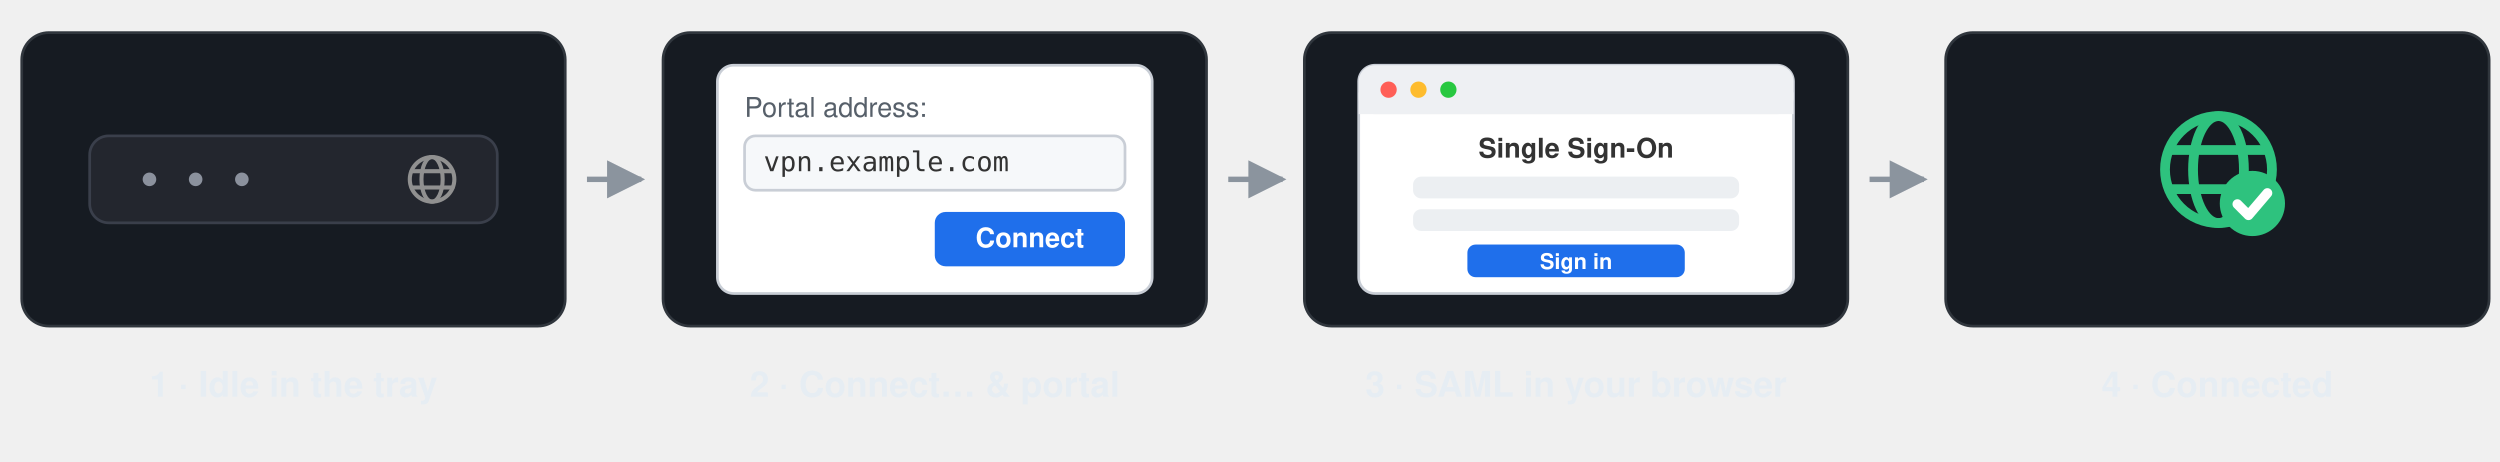
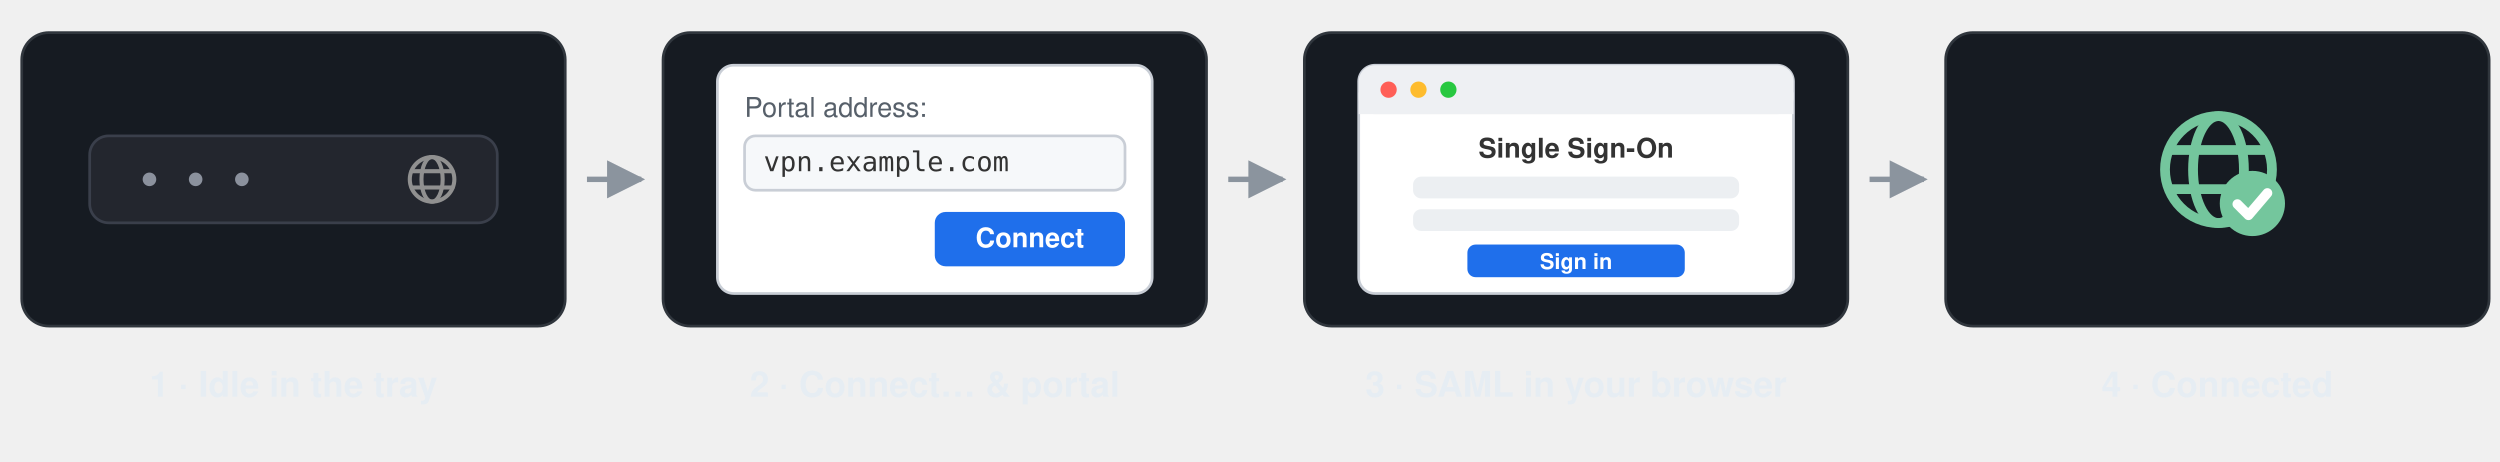
<svg xmlns="http://www.w3.org/2000/svg" width="920" height="170" viewBox="0 0 920 170" font-family="-apple-system, 'Segoe UI', Helvetica, Arial, sans-serif">
  <defs>
    <marker id="arrow" viewBox="0 0 10 10" refX="9" refY="5" markerWidth="7" markerHeight="7" orient="auto">
      <path d="M0 0L10 5L0 10z" fill="#8b949e" />
    </marker>
    <g id="globe-gray" fill="none" stroke="#909090" stroke-width="1.5" stroke-linecap="round">
      <circle cx="11" cy="11" r="8.2" />
      <ellipse cx="11" cy="11" rx="3.9" ry="8.2" />
      <path d="M3.5 8h15M3.5 14h15" />
    </g>
    <g id="globe-green">
-       <g fill="none" stroke="#2ec27e" stroke-width="1.5" stroke-linecap="round">
+       <g fill="none" stroke="#74c69d" stroke-width="1.5" stroke-linecap="round">
        <circle cx="11" cy="11" r="8.2" />
        <ellipse cx="11" cy="11" rx="3.9" ry="8.2" />
        <path d="M3.5 8h15M3.5 14h15" />
      </g>
-       <circle cx="16.2" cy="16.2" r="5" fill="#2ec27e" />
+       <circle cx="16.2" cy="16.2" r="5" fill="#74c69d" />
      <path d="M13.9 16.3l1.7 1.7 2.9-3.4" fill="none" stroke="#ffffff" stroke-width="1.5" stroke-linecap="round" stroke-linejoin="round" />
    </g>
  </defs>
  <rect x="8" y="12" width="200" height="108" rx="10" fill="#161b22" stroke="#30363d" />
  <rect x="244" y="12" width="200" height="108" rx="10" fill="#161b22" stroke="#30363d" />
  <rect x="480" y="12" width="200" height="108" rx="10" fill="#161b22" stroke="#30363d" />
  <rect x="716" y="12" width="200" height="108" rx="10" fill="#161b22" stroke="#30363d" />
  <path d="M216 66h20" stroke="#8b949e" stroke-width="2" marker-end="url(#arrow)" />
  <path d="M452 66h20" stroke="#8b949e" stroke-width="2" marker-end="url(#arrow)" />
  <path d="M688 66h20" stroke="#8b949e" stroke-width="2" marker-end="url(#arrow)" />
  <rect x="33" y="50" width="150" height="32" rx="7" fill="#23262e" stroke="#3a3f4b" />
  <circle cx="55" cy="66" r="2.5" fill="#8b919d" />
  <circle cx="72" cy="66" r="2.5" fill="#8b919d" />
  <circle cx="89" cy="66" r="2.5" fill="#8b919d" />
  <use href="#globe-gray" x="148" y="55" />
  <text x="108" y="146" text-anchor="middle" font-size="13" font-weight="600" fill="#e6edf3">1 · Idle in the tray</text>
  <rect x="264" y="24" width="160" height="84" rx="6" fill="#ffffff" stroke="#c9ced6" />
  <text x="274" y="43" font-size="10" fill="#57606a">Portal address:</text>
  <rect x="274" y="50" width="140" height="20" rx="4" fill="#f6f8fa" stroke="#c9ced6" />
  <text x="281" y="63" font-size="10" font-family="ui-monospace, 'SF Mono', Menlo, monospace" fill="#333333">vpn.example.com</text>
  <rect x="344" y="78" width="70" height="20" rx="4" fill="#1f6feb" />
  <text x="379" y="91" text-anchor="middle" font-size="10" font-weight="600" fill="#ffffff">Connect</text>
  <text x="344" y="146" text-anchor="middle" font-size="13" font-weight="600" fill="#e6edf3">2 · Connect… &amp; portal</text>
  <rect x="500" y="24" width="160" height="84" rx="6" fill="#ffffff" stroke="#c9ced6" />
  <rect x="500" y="24" width="160" height="18" rx="6" fill="#eef0f3" />
  <rect x="500" y="34" width="160" height="8" fill="#eef0f3" />
  <circle cx="511" cy="33" r="3" fill="#ff5f57" />
  <circle cx="522" cy="33" r="3" fill="#febc2e" />
  <circle cx="533" cy="33" r="3" fill="#28c840" />
  <text x="580" y="58" text-anchor="middle" font-size="10" font-weight="600" fill="#333333">Single Sign-On</text>
  <rect x="520" y="65" width="120" height="8" rx="3" fill="#eceff2" />
  <rect x="520" y="77" width="120" height="8" rx="3" fill="#eceff2" />
  <rect x="540" y="90" width="80" height="12" rx="3" fill="#1f6feb" />
  <text x="580" y="99" text-anchor="middle" font-size="8" font-weight="600" fill="#ffffff">Sign in</text>
  <text x="580" y="146" text-anchor="middle" font-size="13" font-weight="600" fill="#e6edf3">3 · SAML in your browser</text>
  <use href="#globe-green" transform="translate(790,36) scale(2.4)" />
  <text x="816" y="146" text-anchor="middle" font-size="13" font-weight="600" fill="#e6edf3">4 · Connected</text>
</svg>
